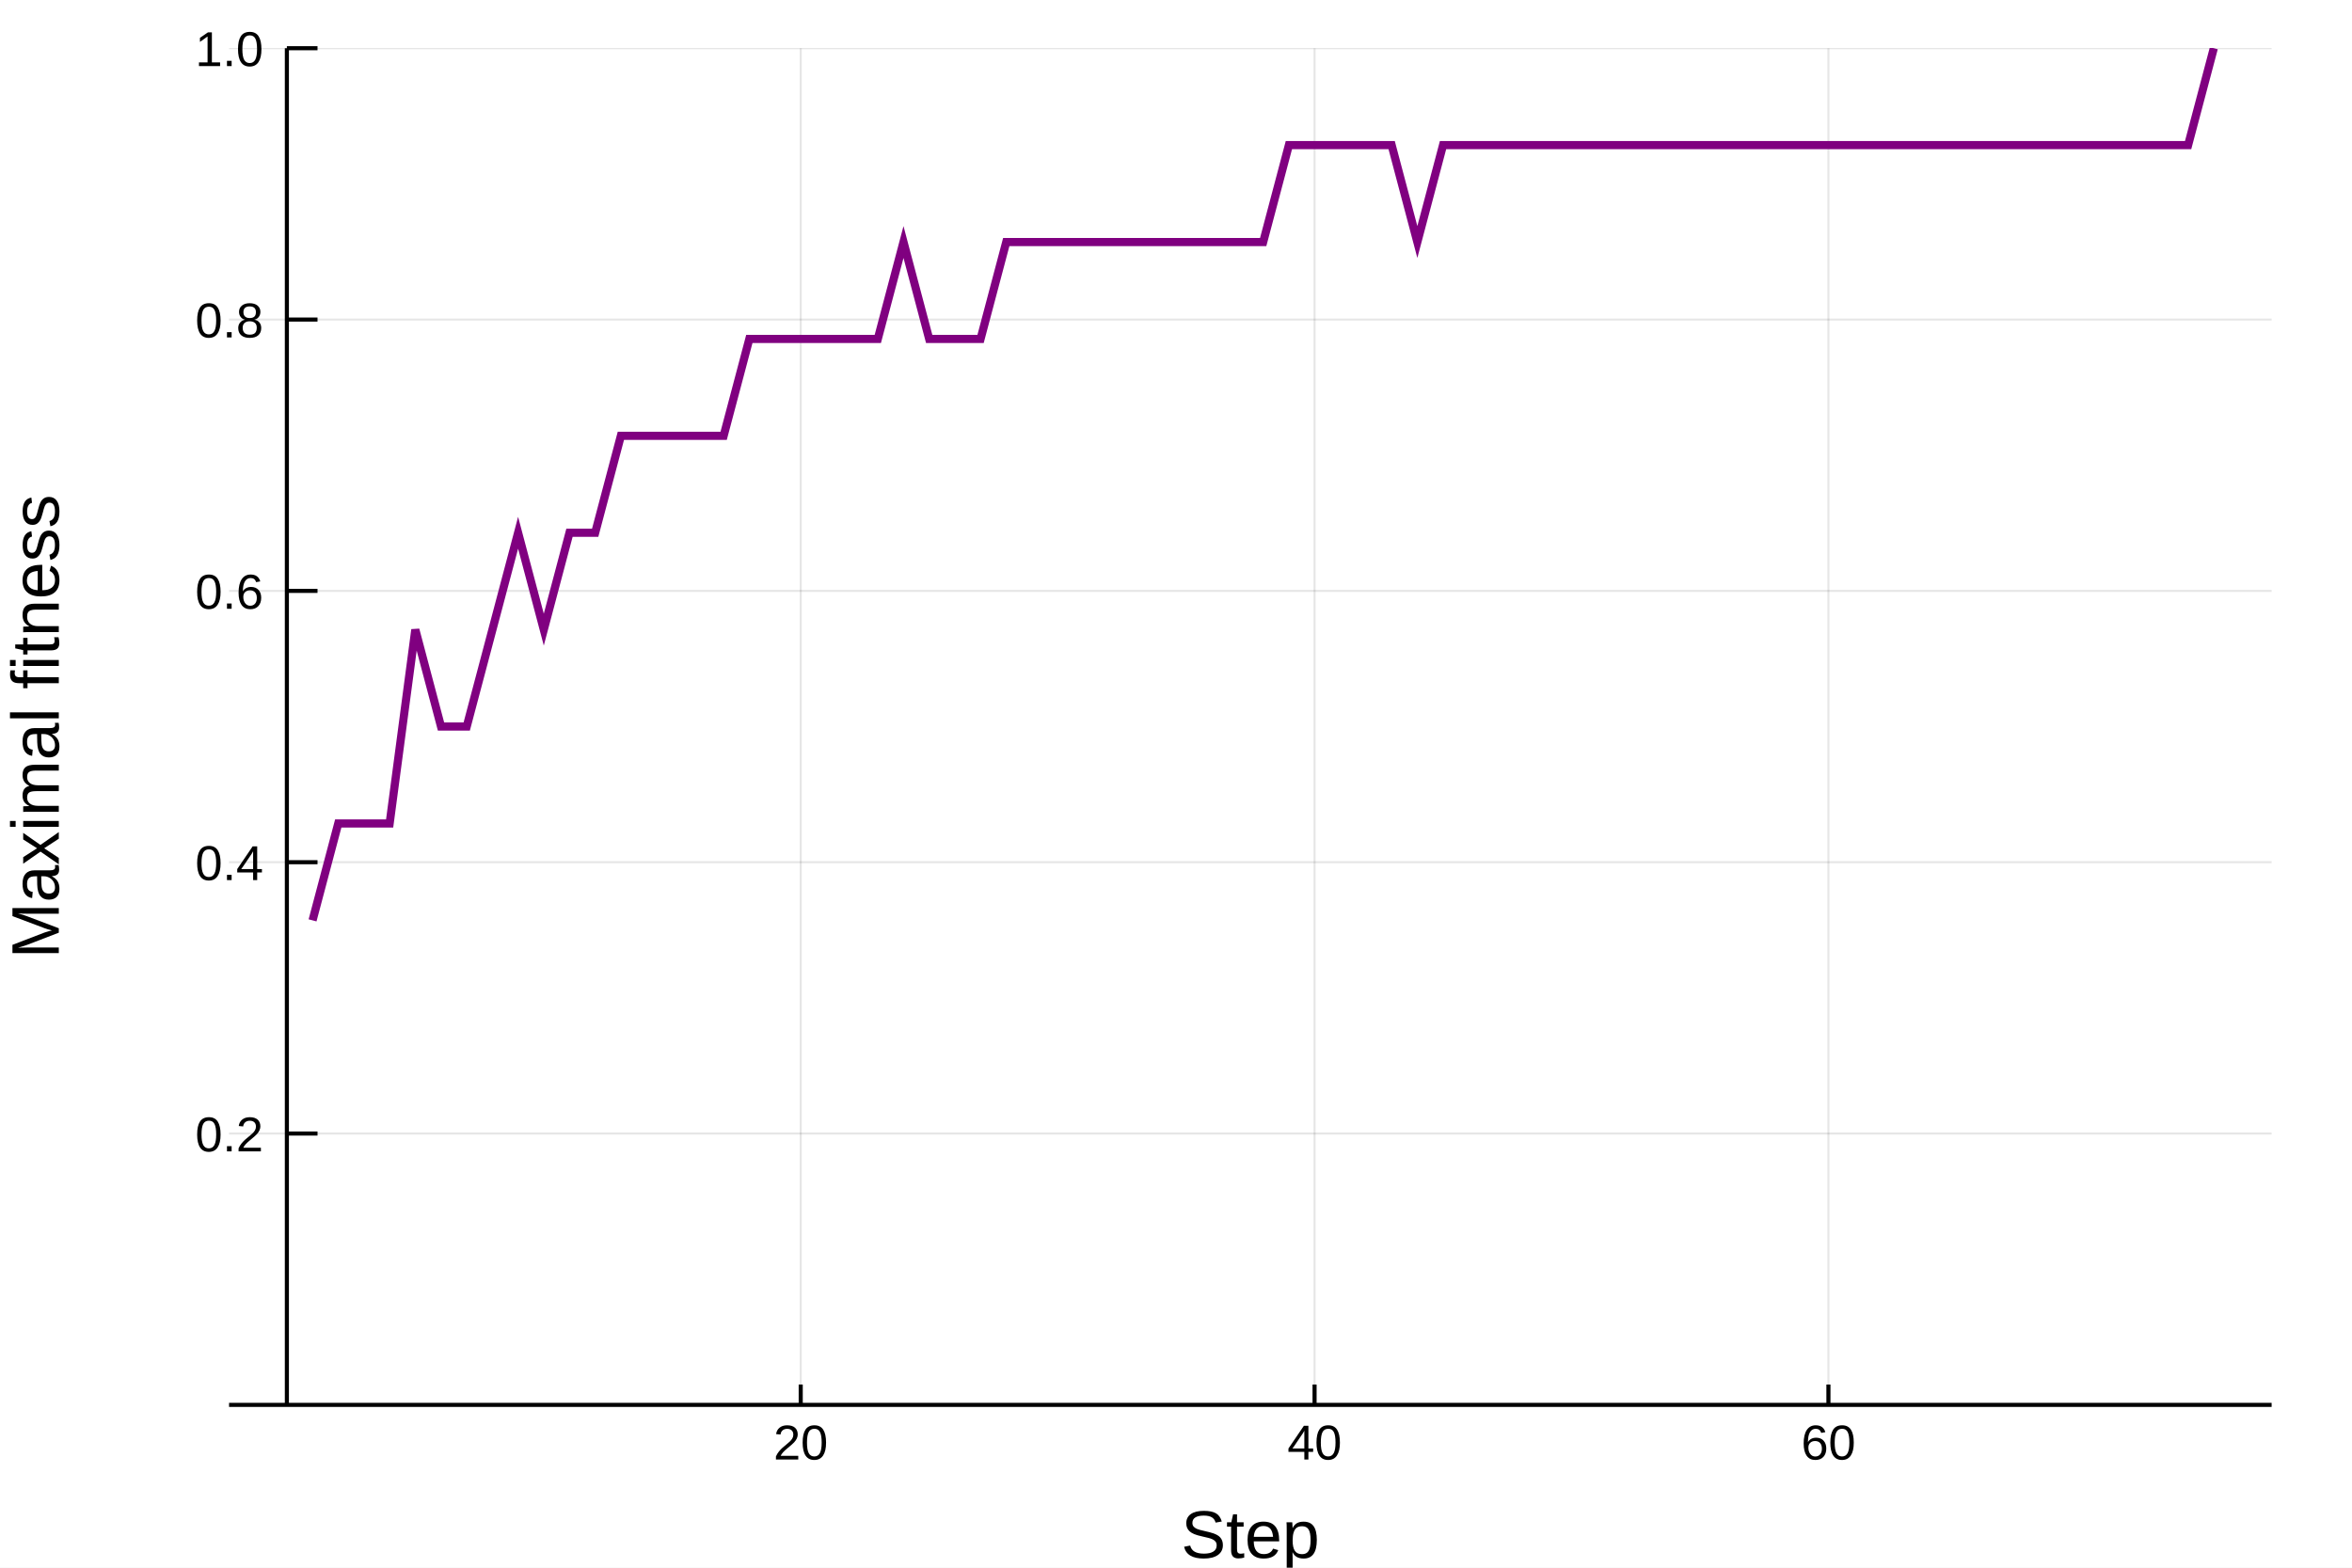
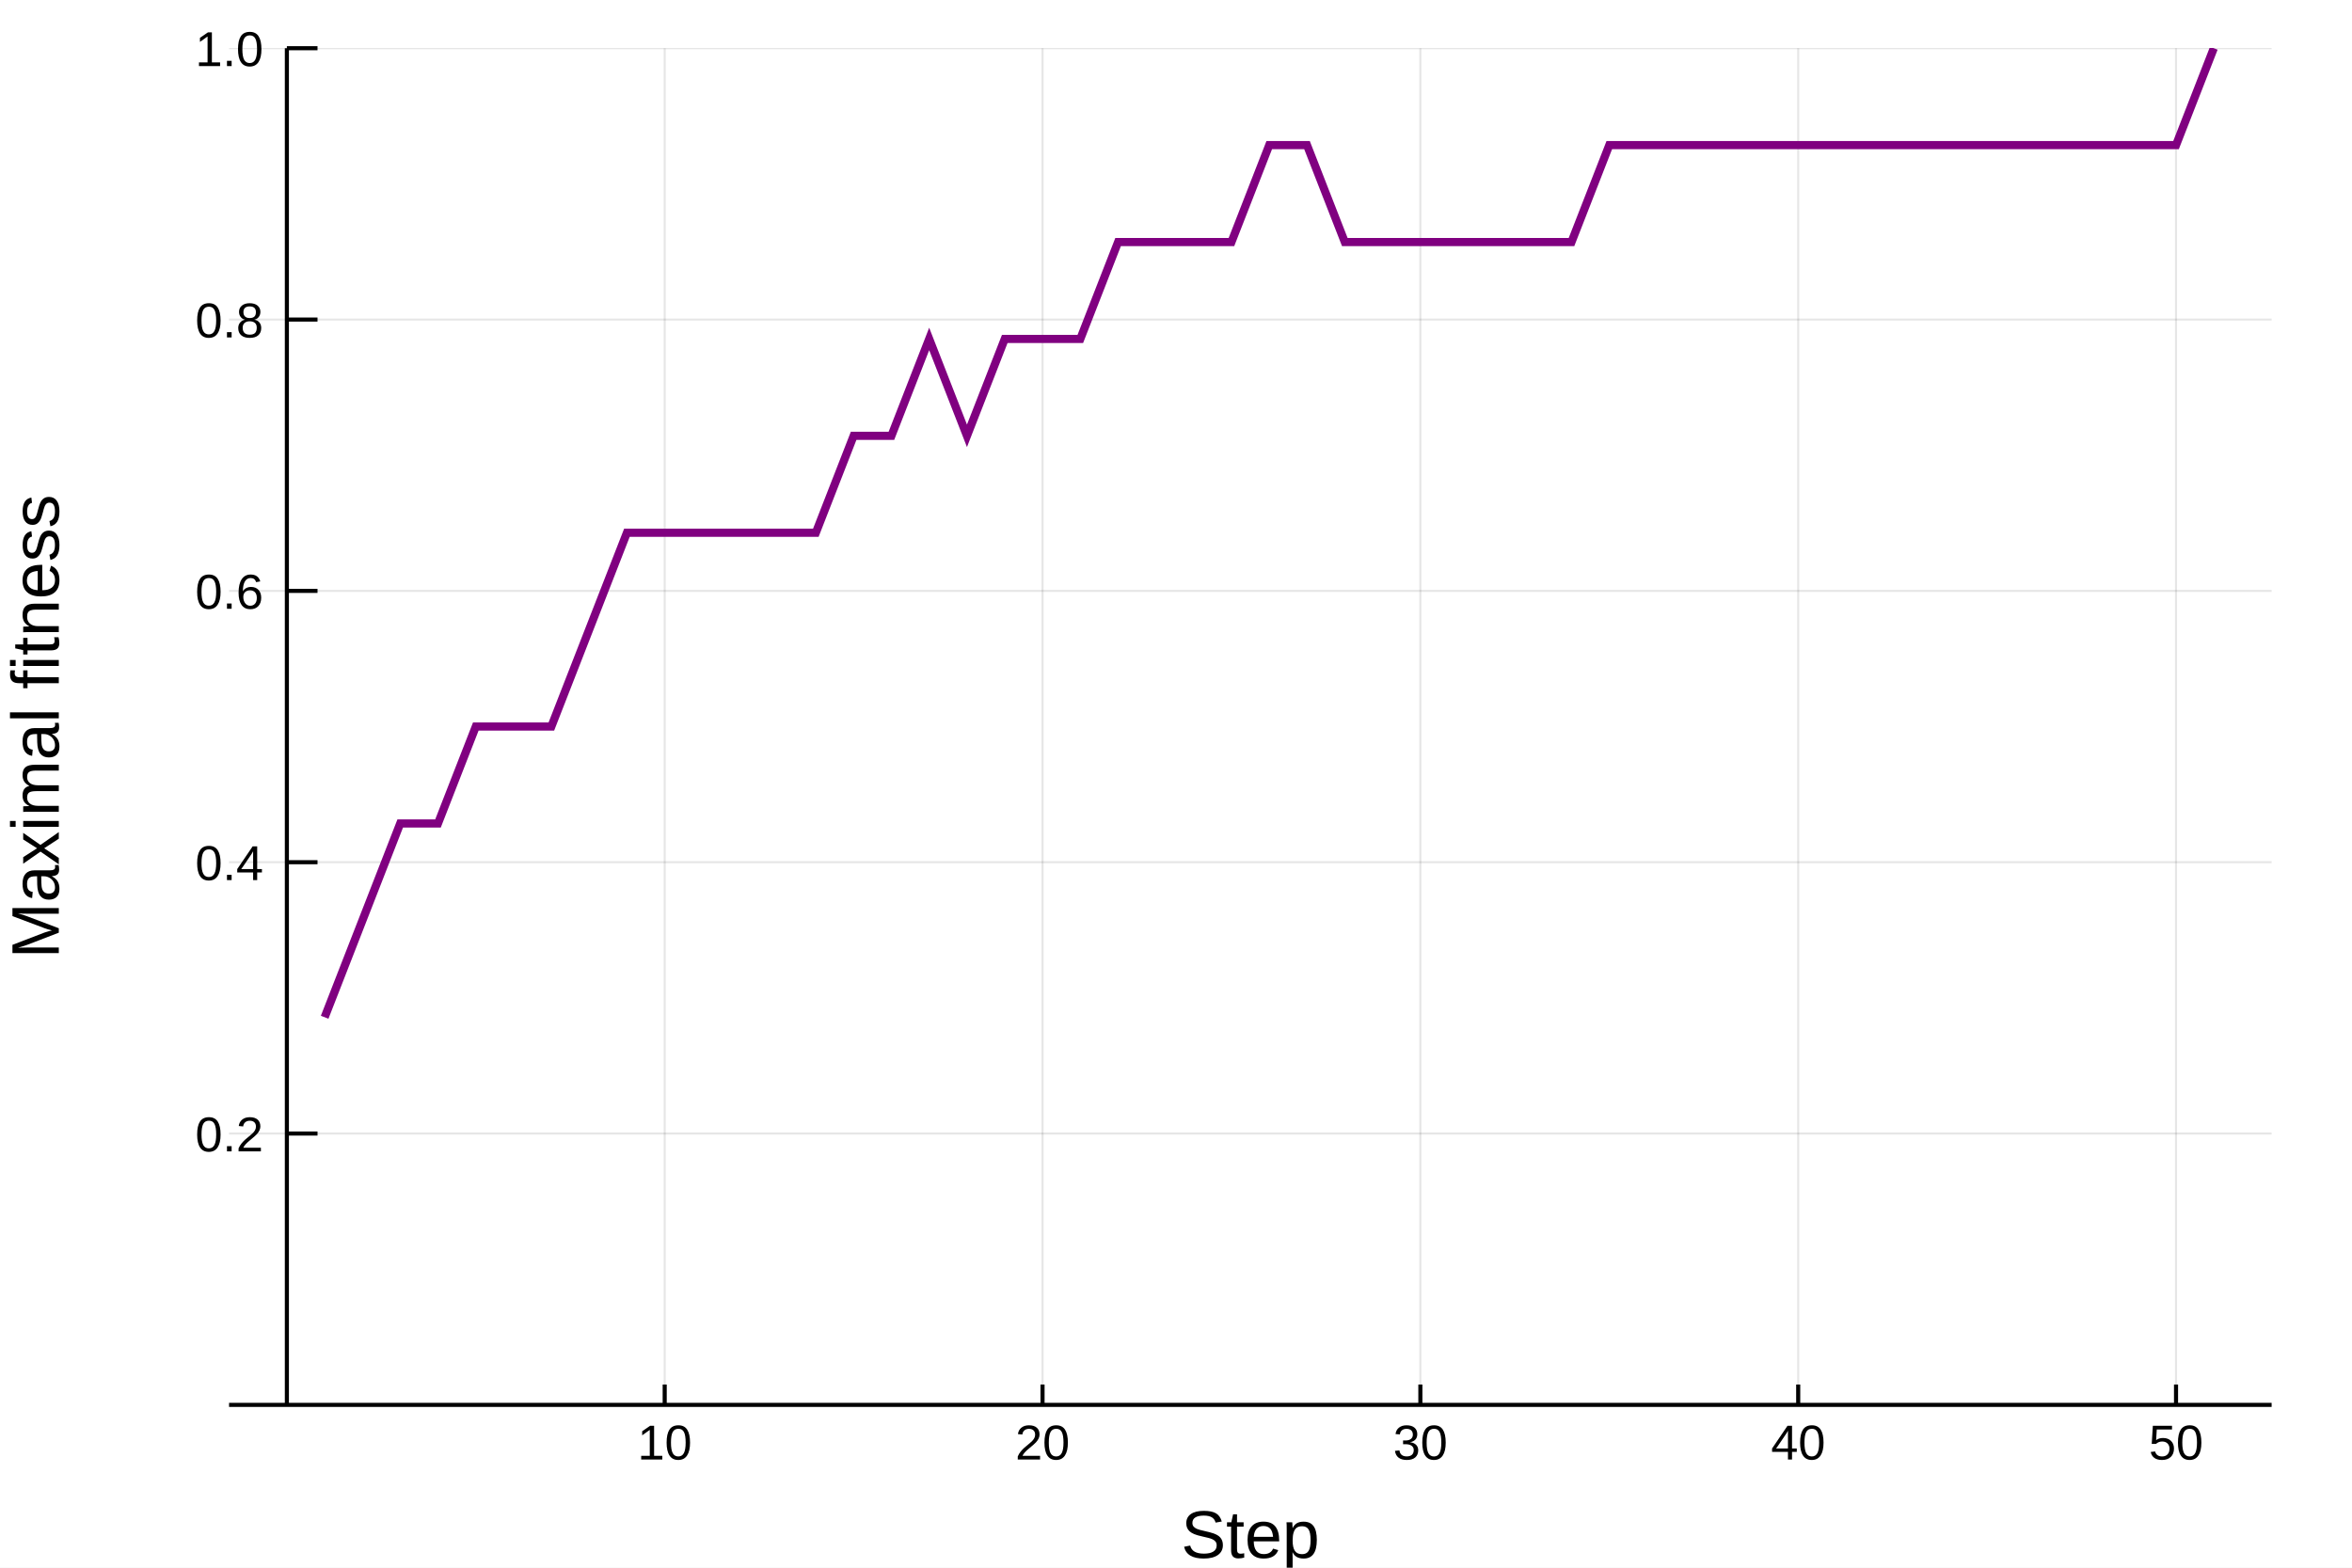
<svg xmlns="http://www.w3.org/2000/svg" width="576" height="384" viewBox="0 0 2304 1536">
  <defs>
-     <clipPath id="clip8700">
+     <clipPath id="clip7700">
      <rect x="0" y="0" width="2000" height="2000" />
    </clipPath>
  </defs>
  <defs>
-     <clipPath id="clip8701">
+     <clipPath id="clip7701">
      <rect x="0" y="0" width="2304" height="1536" />
    </clipPath>
  </defs>
-   <polygon clip-path="url(#clip8701)" points=" 0,1536 2304,1536 2304,0 0,0    " fill="#ffffff" fill-rule="evenodd" fill-opacity="1" />
+   <polygon clip-path="url(#clip7701)" points=" 0,1536 2304,1536 2304,0 0,0    " fill="#ffffff" fill-rule="evenodd" fill-opacity="1" />
  <defs>
-     <clipPath id="clip8702">
+     <clipPath id="clip7702">
      <rect x="460" y="0" width="1614" height="1536" />
    </clipPath>
  </defs>
-   <polygon clip-path="url(#clip8701)" points=" 224.386,1376.48 2225.26,1376.48 2225.26,47.244 224.386,47.244    " fill="#ffffff" fill-rule="evenodd" fill-opacity="1" />
+   <polygon clip-path="url(#clip7701)" points=" 224.386,1376.48 2225.26,1376.48 2225.26,47.244 224.386,47.244    " fill="#ffffff" fill-rule="evenodd" fill-opacity="1" />
  <defs>
-     <clipPath id="clip8703">
+     <clipPath id="clip7703">
      <rect x="224" y="47" width="2002" height="1330" />
    </clipPath>
  </defs>
-   <polyline clip-path="url(#clip8703)" style="stroke:#000000; stroke-width:2; stroke-opacity:0.1; fill:none" points="   784.379,1376.48 784.379,47.244    " />
-   <polyline clip-path="url(#clip8703)" style="stroke:#000000; stroke-width:2; stroke-opacity:0.1; fill:none" points="   1287.74,1376.48 1287.74,47.244    " />
-   <polyline clip-path="url(#clip8703)" style="stroke:#000000; stroke-width:2; stroke-opacity:0.1; fill:none" points="   1791.11,1376.48 1791.11,47.244    " />
-   <polyline clip-path="url(#clip8703)" style="stroke:#000000; stroke-width:2; stroke-opacity:0.1; fill:none" points="   224.386,1110.63 2225.26,1110.63    " />
-   <polyline clip-path="url(#clip8703)" style="stroke:#000000; stroke-width:2; stroke-opacity:0.1; fill:none" points="   224.386,844.787 2225.26,844.787    " />
-   <polyline clip-path="url(#clip8703)" style="stroke:#000000; stroke-width:2; stroke-opacity:0.1; fill:none" points="   224.386,578.939 2225.26,578.939    " />
-   <polyline clip-path="url(#clip8703)" style="stroke:#000000; stroke-width:2; stroke-opacity:0.1; fill:none" points="   224.386,313.092 2225.26,313.092    " />
-   <polyline clip-path="url(#clip8703)" style="stroke:#000000; stroke-width:2; stroke-opacity:0.1; fill:none" points="   224.386,47.244 2225.26,47.244    " />
-   <polyline clip-path="url(#clip8701)" style="stroke:#000000; stroke-width:4; stroke-opacity:1; fill:none" points="   224.386,1376.48 2225.26,1376.48    " />
-   <polyline clip-path="url(#clip8701)" style="stroke:#000000; stroke-width:4; stroke-opacity:1; fill:none" points="   281.015,1376.48 281.015,47.244    " />
-   <polyline clip-path="url(#clip8701)" style="stroke:#000000; stroke-width:4; stroke-opacity:1; fill:none" points="   784.379,1376.48 784.379,1356.54    " />
-   <polyline clip-path="url(#clip8701)" style="stroke:#000000; stroke-width:4; stroke-opacity:1; fill:none" points="   1287.74,1376.48 1287.74,1356.54    " />
-   <polyline clip-path="url(#clip8701)" style="stroke:#000000; stroke-width:4; stroke-opacity:1; fill:none" points="   1791.11,1376.48 1791.11,1356.54    " />
-   <polyline clip-path="url(#clip8701)" style="stroke:#000000; stroke-width:4; stroke-opacity:1; fill:none" points="   281.015,1110.63 311.028,1110.63    " />
-   <polyline clip-path="url(#clip8701)" style="stroke:#000000; stroke-width:4; stroke-opacity:1; fill:none" points="   281.015,844.787 311.028,844.787    " />
-   <polyline clip-path="url(#clip8701)" style="stroke:#000000; stroke-width:4; stroke-opacity:1; fill:none" points="   281.015,578.939 311.028,578.939    " />
-   <polyline clip-path="url(#clip8701)" style="stroke:#000000; stroke-width:4; stroke-opacity:1; fill:none" points="   281.015,313.092 311.028,313.092    " />
-   <polyline clip-path="url(#clip8701)" style="stroke:#000000; stroke-width:4; stroke-opacity:1; fill:none" points="   281.015,47.244 311.028,47.244    " />
-   <g clip-path="url(#clip8701)">
-     <text style="fill:#000000; fill-opacity:1; font-family:Arial,Helvetica Neue,Helvetica,sans-serif; font-size:48px; text-anchor:middle;" transform="rotate(0, 784.379, 1430)" x="784.379" y="1430">20</text>
+   <polyline clip-path="url(#clip7703)" style="stroke:#000000; stroke-width:2; stroke-opacity:0.1; fill:none" points="   651.136,1376.48 651.136,47.244    " />
+   <polyline clip-path="url(#clip7703)" style="stroke:#000000; stroke-width:2; stroke-opacity:0.1; fill:none" points="   1021.26,1376.48 1021.26,47.244    " />
+   <polyline clip-path="url(#clip7703)" style="stroke:#000000; stroke-width:2; stroke-opacity:0.1; fill:none" points="   1391.38,1376.48 1391.38,47.244    " />
+   <polyline clip-path="url(#clip7703)" style="stroke:#000000; stroke-width:2; stroke-opacity:0.1; fill:none" points="   1761.5,1376.48 1761.5,47.244    " />
+   <polyline clip-path="url(#clip7703)" style="stroke:#000000; stroke-width:2; stroke-opacity:0.1; fill:none" points="   2131.62,1376.48 2131.62,47.244    " />
+   <polyline clip-path="url(#clip7703)" style="stroke:#000000; stroke-width:2; stroke-opacity:0.1; fill:none" points="   224.386,1110.63 2225.26,1110.63    " />
+   <polyline clip-path="url(#clip7703)" style="stroke:#000000; stroke-width:2; stroke-opacity:0.1; fill:none" points="   224.386,844.787 2225.26,844.787    " />
+   <polyline clip-path="url(#clip7703)" style="stroke:#000000; stroke-width:2; stroke-opacity:0.1; fill:none" points="   224.386,578.939 2225.26,578.939    " />
+   <polyline clip-path="url(#clip7703)" style="stroke:#000000; stroke-width:2; stroke-opacity:0.1; fill:none" points="   224.386,313.092 2225.26,313.092    " />
+   <polyline clip-path="url(#clip7703)" style="stroke:#000000; stroke-width:2; stroke-opacity:0.1; fill:none" points="   224.386,47.244 2225.26,47.244    " />
+   <polyline clip-path="url(#clip7701)" style="stroke:#000000; stroke-width:4; stroke-opacity:1; fill:none" points="   224.386,1376.48 2225.26,1376.48    " />
+   <polyline clip-path="url(#clip7701)" style="stroke:#000000; stroke-width:4; stroke-opacity:1; fill:none" points="   281.015,1376.48 281.015,47.244    " />
+   <polyline clip-path="url(#clip7701)" style="stroke:#000000; stroke-width:4; stroke-opacity:1; fill:none" points="   651.136,1376.48 651.136,1356.54    " />
+   <polyline clip-path="url(#clip7701)" style="stroke:#000000; stroke-width:4; stroke-opacity:1; fill:none" points="   1021.26,1376.48 1021.26,1356.54    " />
+   <polyline clip-path="url(#clip7701)" style="stroke:#000000; stroke-width:4; stroke-opacity:1; fill:none" points="   1391.38,1376.48 1391.38,1356.54    " />
+   <polyline clip-path="url(#clip7701)" style="stroke:#000000; stroke-width:4; stroke-opacity:1; fill:none" points="   1761.5,1376.48 1761.5,1356.54    " />
+   <polyline clip-path="url(#clip7701)" style="stroke:#000000; stroke-width:4; stroke-opacity:1; fill:none" points="   2131.62,1376.48 2131.62,1356.54    " />
+   <polyline clip-path="url(#clip7701)" style="stroke:#000000; stroke-width:4; stroke-opacity:1; fill:none" points="   281.015,1110.63 311.028,1110.63    " />
+   <polyline clip-path="url(#clip7701)" style="stroke:#000000; stroke-width:4; stroke-opacity:1; fill:none" points="   281.015,844.787 311.028,844.787    " />
+   <polyline clip-path="url(#clip7701)" style="stroke:#000000; stroke-width:4; stroke-opacity:1; fill:none" points="   281.015,578.939 311.028,578.939    " />
+   <polyline clip-path="url(#clip7701)" style="stroke:#000000; stroke-width:4; stroke-opacity:1; fill:none" points="   281.015,313.092 311.028,313.092    " />
+   <polyline clip-path="url(#clip7701)" style="stroke:#000000; stroke-width:4; stroke-opacity:1; fill:none" points="   281.015,47.244 311.028,47.244    " />
+   <g clip-path="url(#clip7701)">
+     <text style="fill:#000000; fill-opacity:1; font-family:Arial,Helvetica Neue,Helvetica,sans-serif; font-size:48px; text-anchor:middle;" transform="rotate(0, 651.136, 1430)" x="651.136" y="1430">10</text>
  </g>
-   <g clip-path="url(#clip8701)">
-     <text style="fill:#000000; fill-opacity:1; font-family:Arial,Helvetica Neue,Helvetica,sans-serif; font-size:48px; text-anchor:middle;" transform="rotate(0, 1287.74, 1430)" x="1287.74" y="1430">40</text>
+   <g clip-path="url(#clip7701)">
+     <text style="fill:#000000; fill-opacity:1; font-family:Arial,Helvetica Neue,Helvetica,sans-serif; font-size:48px; text-anchor:middle;" transform="rotate(0, 1021.26, 1430)" x="1021.26" y="1430">20</text>
  </g>
-   <g clip-path="url(#clip8701)">
-     <text style="fill:#000000; fill-opacity:1; font-family:Arial,Helvetica Neue,Helvetica,sans-serif; font-size:48px; text-anchor:middle;" transform="rotate(0, 1791.11, 1430)" x="1791.11" y="1430">60</text>
+   <g clip-path="url(#clip7701)">
+     <text style="fill:#000000; fill-opacity:1; font-family:Arial,Helvetica Neue,Helvetica,sans-serif; font-size:48px; text-anchor:middle;" transform="rotate(0, 1391.38, 1430)" x="1391.38" y="1430">30</text>
  </g>
-   <g clip-path="url(#clip8701)">
+   <g clip-path="url(#clip7701)">
+     <text style="fill:#000000; fill-opacity:1; font-family:Arial,Helvetica Neue,Helvetica,sans-serif; font-size:48px; text-anchor:middle;" transform="rotate(0, 1761.5, 1430)" x="1761.5" y="1430">40</text>
+   </g>
+   <g clip-path="url(#clip7701)">
+     <text style="fill:#000000; fill-opacity:1; font-family:Arial,Helvetica Neue,Helvetica,sans-serif; font-size:48px; text-anchor:middle;" transform="rotate(0, 2131.62, 1430)" x="2131.62" y="1430">50</text>
+   </g>
+   <g clip-path="url(#clip7701)">
    <text style="fill:#000000; fill-opacity:1; font-family:Arial,Helvetica Neue,Helvetica,sans-serif; font-size:48px; text-anchor:end;" transform="rotate(0, 257.975, 1128.13)" x="257.975" y="1128.13">0.2</text>
  </g>
-   <g clip-path="url(#clip8701)">
+   <g clip-path="url(#clip7701)">
    <text style="fill:#000000; fill-opacity:1; font-family:Arial,Helvetica Neue,Helvetica,sans-serif; font-size:48px; text-anchor:end;" transform="rotate(0, 257.975, 862.287)" x="257.975" y="862.287">0.4</text>
  </g>
-   <g clip-path="url(#clip8701)">
+   <g clip-path="url(#clip7701)">
    <text style="fill:#000000; fill-opacity:1; font-family:Arial,Helvetica Neue,Helvetica,sans-serif; font-size:48px; text-anchor:end;" transform="rotate(0, 257.975, 596.439)" x="257.975" y="596.439">0.6</text>
  </g>
-   <g clip-path="url(#clip8701)">
+   <g clip-path="url(#clip7701)">
    <text style="fill:#000000; fill-opacity:1; font-family:Arial,Helvetica Neue,Helvetica,sans-serif; font-size:48px; text-anchor:end;" transform="rotate(0, 257.975, 330.592)" x="257.975" y="330.592">0.8</text>
  </g>
-   <g clip-path="url(#clip8701)">
+   <g clip-path="url(#clip7701)">
    <text style="fill:#000000; fill-opacity:1; font-family:Arial,Helvetica Neue,Helvetica,sans-serif; font-size:48px; text-anchor:end;" transform="rotate(0, 257.975, 64.7441)" x="257.975" y="64.744">1.0</text>
  </g>
-   <g clip-path="url(#clip8701)">
+   <g clip-path="url(#clip7701)">
    <text style="fill:#000000; fill-opacity:1; font-family:Arial,Helvetica Neue,Helvetica,sans-serif; font-size:66px; text-anchor:middle;" transform="rotate(0, 1224.82, 1526.4)" x="1224.82" y="1526.4">Step</text>
  </g>
-   <g clip-path="url(#clip8701)">
+   <g clip-path="url(#clip7701)">
    <text style="fill:#000000; fill-opacity:1; font-family:Arial,Helvetica Neue,Helvetica,sans-serif; font-size:66px; text-anchor:middle;" transform="rotate(-90, 57.6, 711.863)" x="57.6" y="711.863">Maximal fitness</text>
  </g>
-   <polyline clip-path="url(#clip8703)" style="stroke:#800080; stroke-width:8; stroke-opacity:1; fill:none" points="   306.183,901.755 331.351,806.809 356.519,806.809 381.688,806.809 406.856,616.918 432.024,711.863 457.192,711.863 482.36,616.918 507.529,521.972 532.697,616.918    557.865,521.972 583.033,521.972 608.202,427.027 633.37,427.027 658.538,427.027 683.706,427.027 708.874,427.027 734.043,332.081 759.211,332.081 784.379,332.081    809.547,332.081 834.716,332.081 859.884,332.081 885.052,237.135 910.22,332.081 935.388,332.081 960.557,332.081 985.725,237.135 1010.89,237.135 1036.06,237.135    1061.23,237.135 1086.4,237.135 1111.57,237.135 1136.73,237.135 1161.9,237.135 1187.07,237.135 1212.24,237.135 1237.41,237.135 1262.58,142.19 1287.74,142.19    1312.91,142.19 1338.08,142.19 1363.25,142.19 1388.42,237.135 1413.58,142.19 1438.75,142.19 1463.92,142.19 1489.09,142.19 1514.26,142.19 1539.43,142.19    1564.59,142.19 1589.76,142.19 1614.93,142.19 1640.1,142.19 1665.27,142.19 1690.44,142.19 1715.6,142.19 1740.77,142.19 1765.94,142.19 1791.11,142.19    1816.28,142.19 1841.44,142.19 1866.61,142.19 1891.78,142.19 1916.95,142.19 1942.12,142.19 1967.29,142.19 1992.45,142.19 2017.62,142.19 2042.79,142.19    2067.96,142.19 2093.13,142.19 2118.29,142.19 2143.46,142.19 2168.63,47.244    " />
+   <polyline clip-path="url(#clip7703)" style="stroke:#800080; stroke-width:8; stroke-opacity:1; fill:none" points="   318.027,996.7 355.039,901.755 392.051,806.809 429.063,806.809 466.075,711.863 503.087,711.863 540.099,711.863 577.111,616.918 614.123,521.972 651.136,521.972    688.148,521.972 725.16,521.972 762.172,521.972 799.184,521.972 836.196,427.027 873.208,427.027 910.22,332.081 947.232,427.027 984.244,332.081 1021.26,332.081    1058.27,332.081 1095.28,237.135 1132.29,237.135 1169.3,237.135 1206.32,237.135 1243.33,142.19 1280.34,142.19 1317.35,237.135 1354.37,237.135 1391.38,237.135    1428.39,237.135 1465.4,237.135 1502.41,237.135 1539.43,237.135 1576.44,142.19 1613.45,142.19 1650.46,142.19 1687.47,142.19 1724.49,142.19 1761.5,142.19    1798.51,142.19 1835.52,142.19 1872.53,142.19 1909.55,142.19 1946.56,142.19 1983.57,142.19 2020.58,142.19 2057.6,142.19 2094.61,142.19 2131.62,142.19    2168.63,47.244    " />
</svg>
